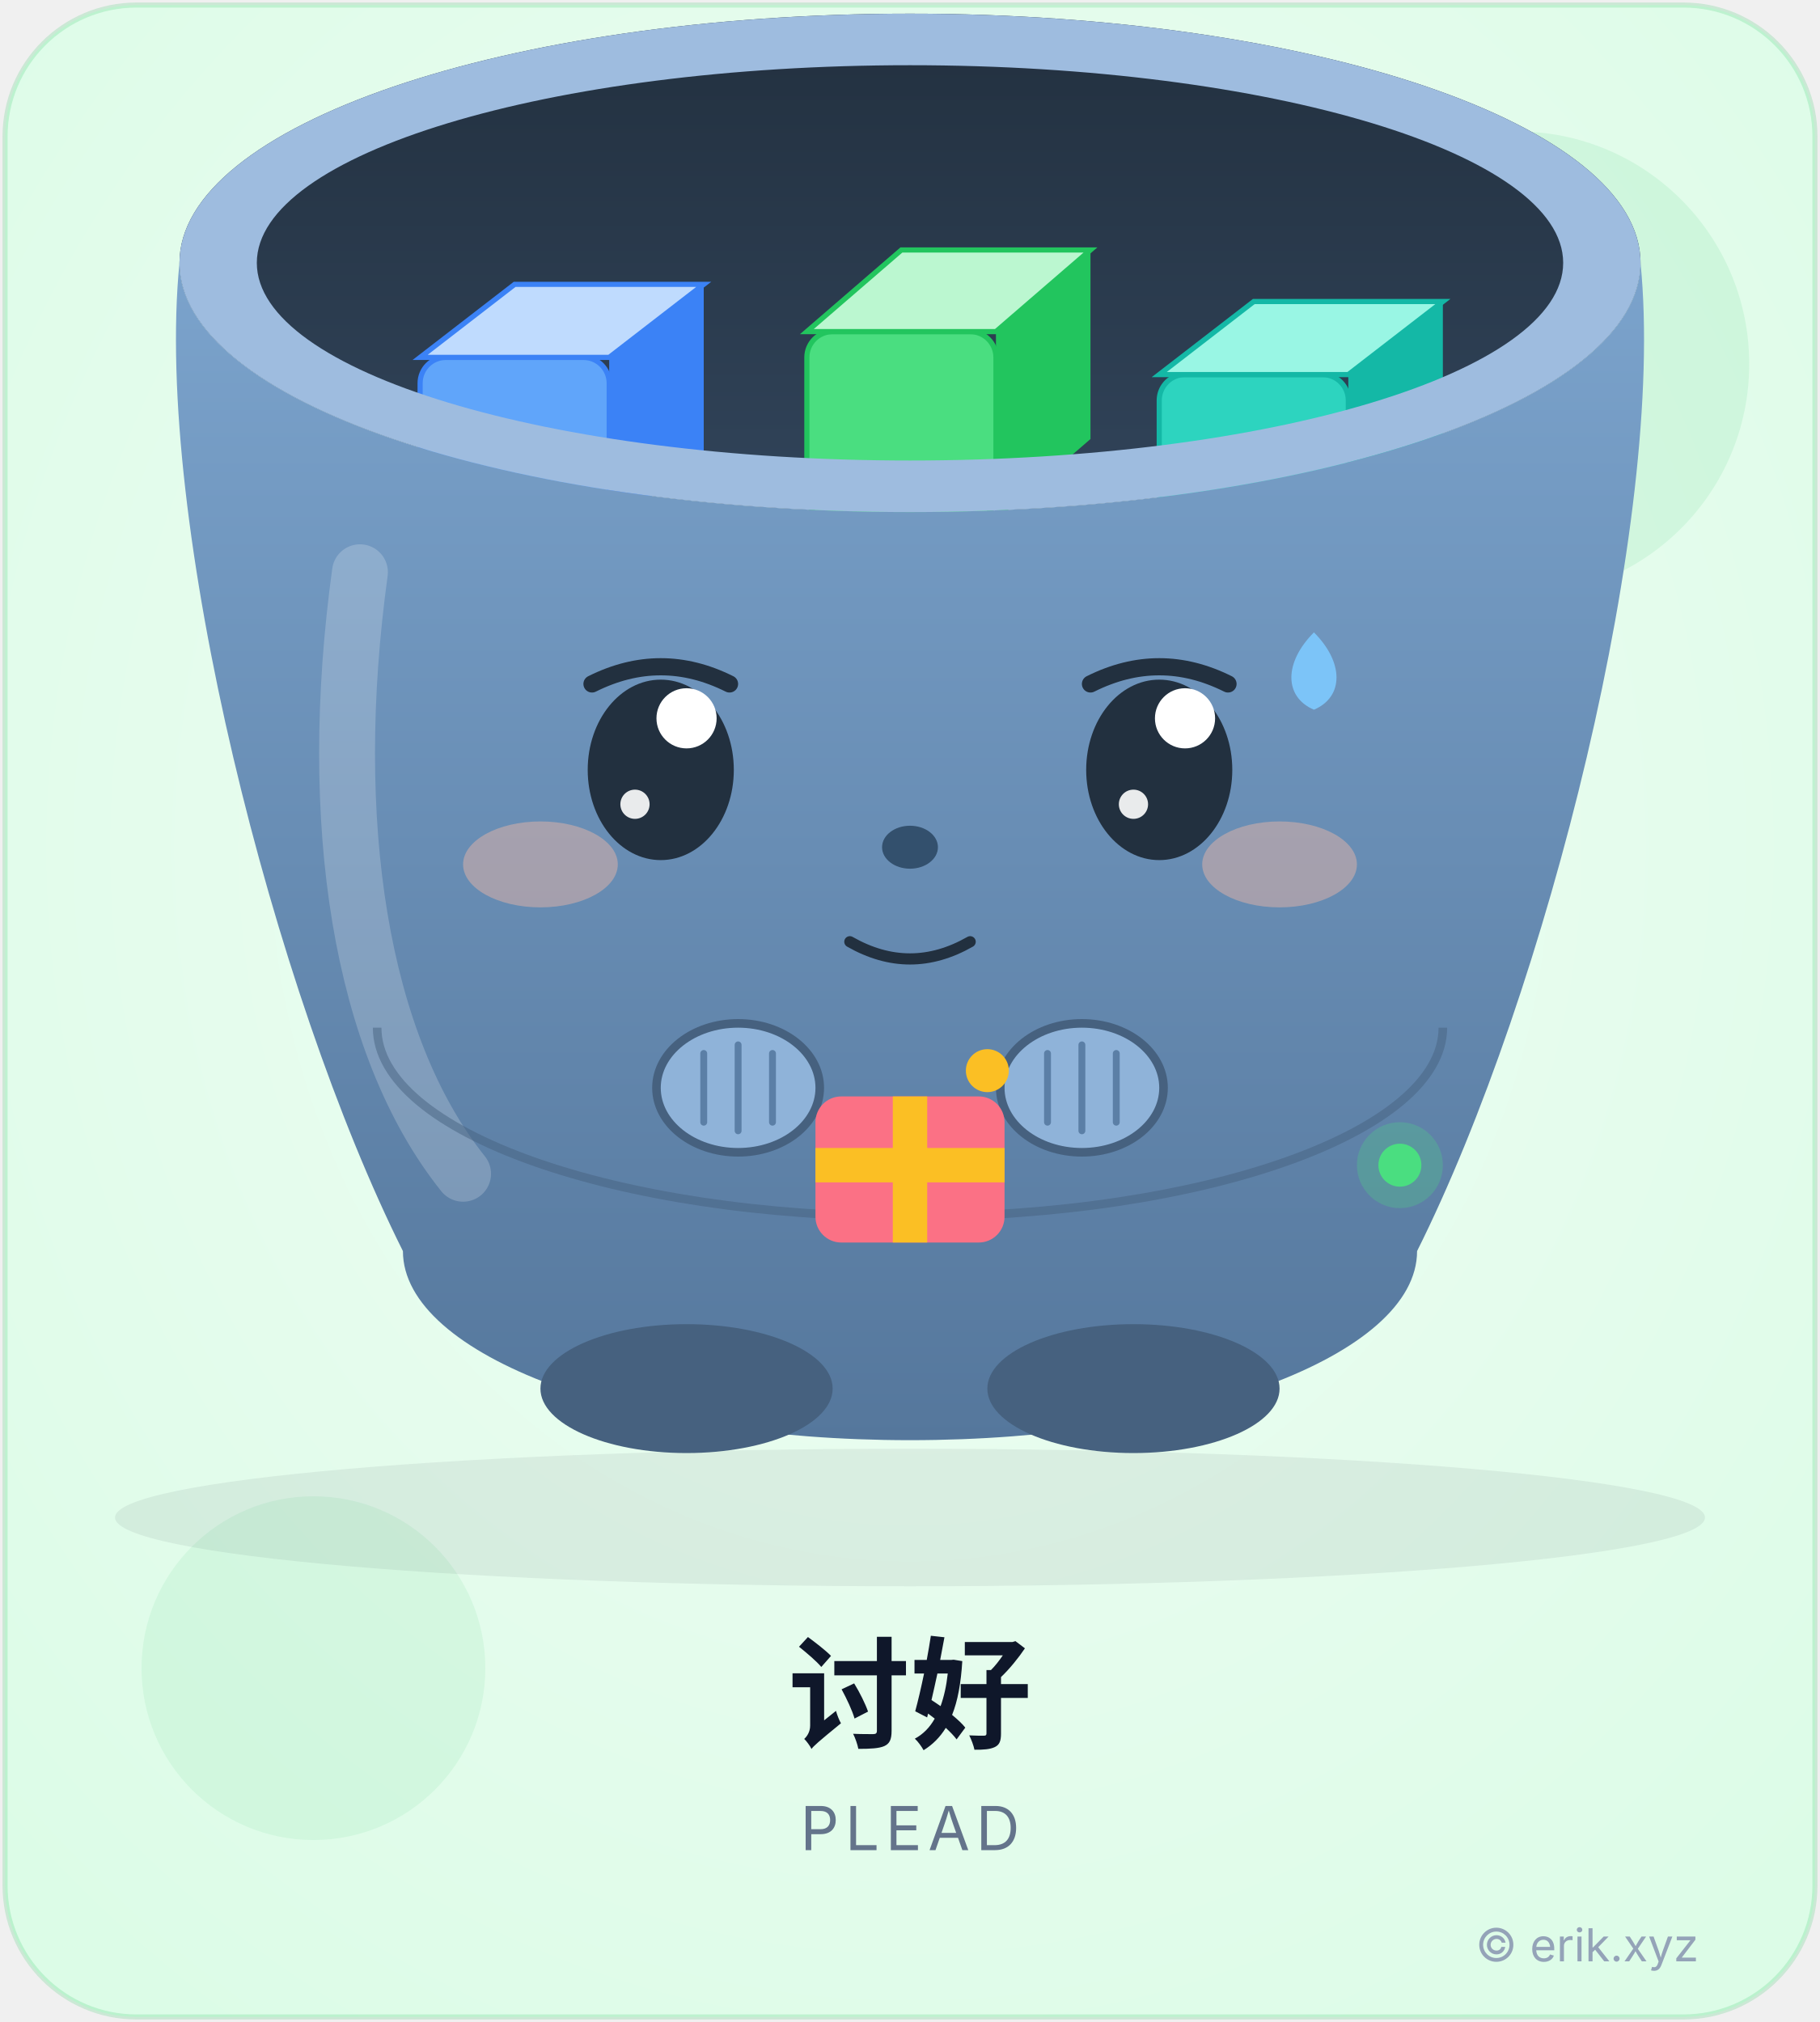
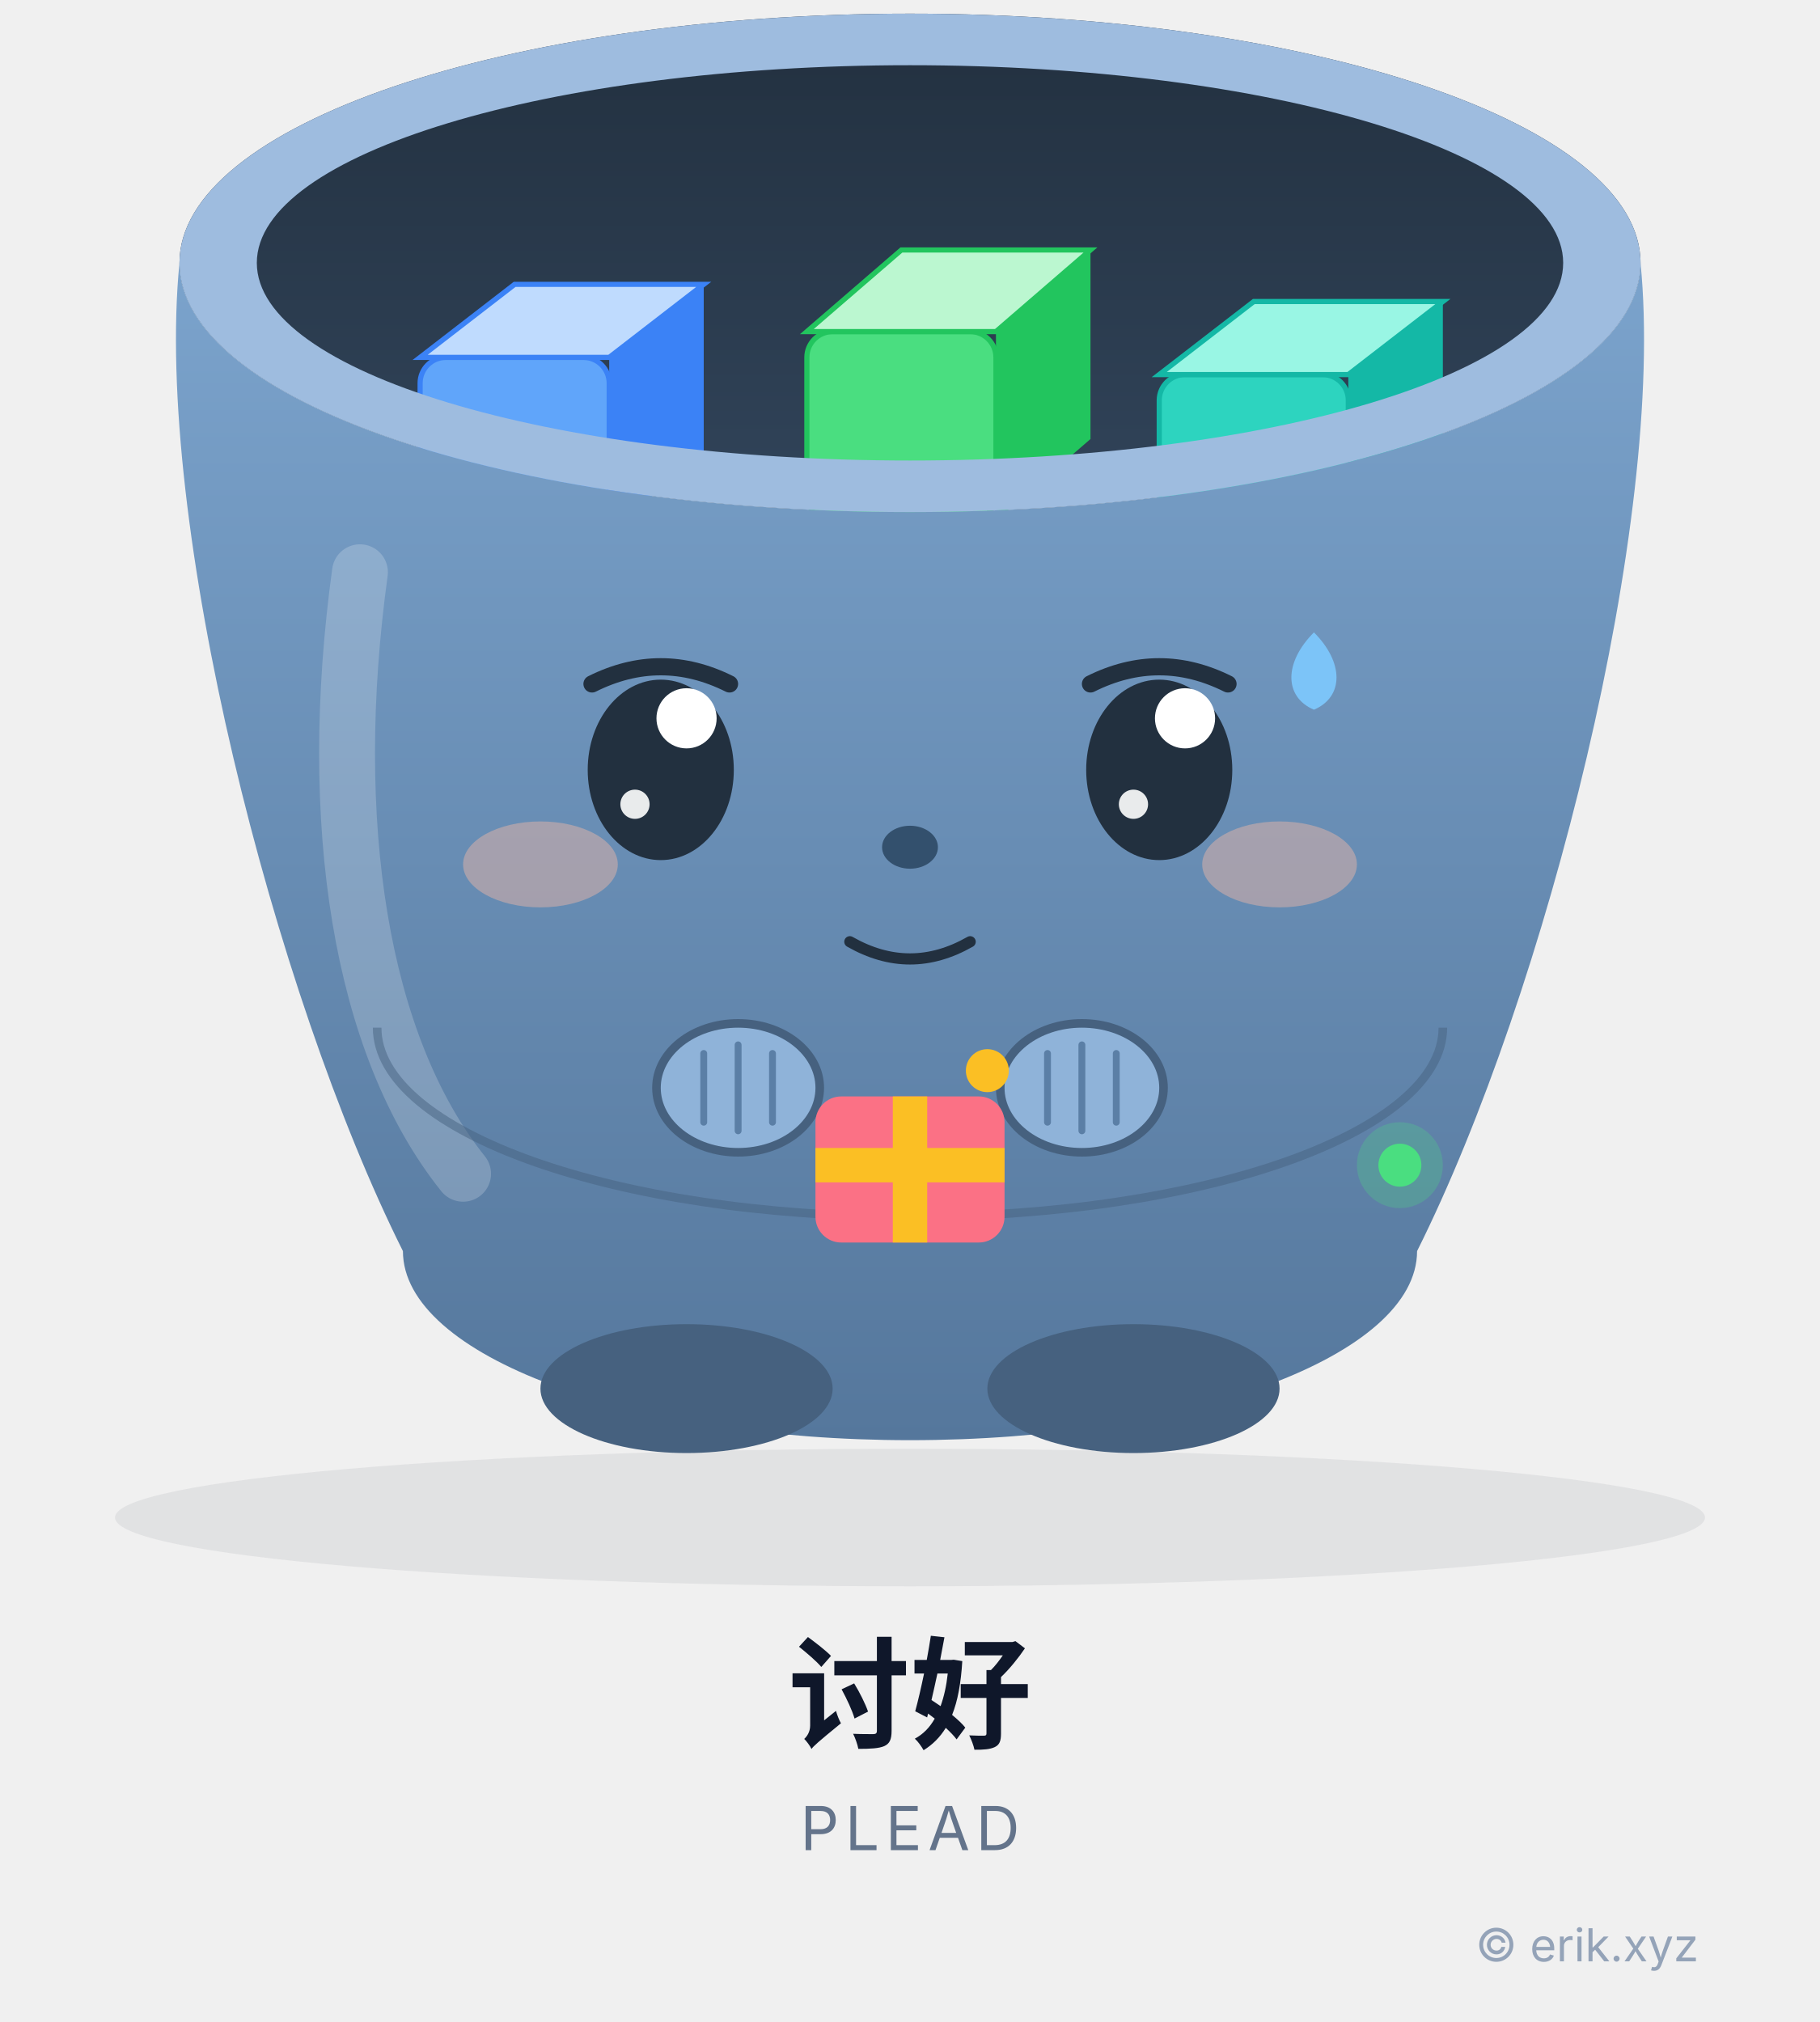
<svg xmlns="http://www.w3.org/2000/svg" xmlns:xlink="http://www.w3.org/1999/xlink" viewBox="0 0 360 400" width="360" height="400" font-family="-apple-system, BlinkMacSystemFont, 'Segoe UI', 'Noto Sans SC', 'PingFang SC', 'Microsoft YaHei', sans-serif">
  <defs>
-     <radialGradient id="bgGrad" cx="50%" cy="42%" r="70%">
-       <stop offset="0" stop-color="#f0fdf4" />
-       <stop offset="1" stop-color="#dcfce7" />
-     </radialGradient>
    <linearGradient id="bodyGrad" x1="0" y1="0" x2="0" y2="1">
      <stop offset="0" stop-color="#7ba3cc" />
      <stop offset="1" stop-color="#55779c" />
    </linearGradient>
    <linearGradient id="insideGrad" x1="0" y1="0" x2="0" y2="1">
      <stop offset="0" stop-color="#22303f" />
      <stop offset="1" stop-color="#31445a" />
    </linearGradient>
    <g id="bucket">
      <ellipse cx="280" cy="492" rx="185" ry="16" fill="#0f172a" opacity="0.07" />
      <ellipse cx="280" cy="200" rx="170" ry="58" fill="url(#insideGrad)" />
      <g>
        <rect x="166" y="222" width="44" height="40" rx="6" fill="#60a5fa" stroke="#3b82f6" stroke-width="1.2" />
        <polygon points="166,222 188,205 232,205 210,222" fill="#bfdbfe" stroke="#3b82f6" stroke-width="1.2" />
        <polygon points="210,222 232,205 232,245 210,262" fill="#3b82f6" />
      </g>
      <g>
        <rect x="256" y="216" width="44" height="44" rx="6" fill="#4ade80" stroke="#22c55e" stroke-width="1.2" />
        <polygon points="256,216 278,197 322,197 300,216" fill="#bbf7d0" stroke="#22c55e" stroke-width="1.2" />
        <polygon points="300,216 322,197 322,241 300,260" fill="#22c55e" />
      </g>
      <g>
        <rect x="338" y="226" width="44" height="38" rx="6" fill="#2dd4bf" stroke="#14b8a6" stroke-width="1.2" />
        <polygon points="338,226 360,209 404,209 382,226" fill="#99f6e4" stroke="#14b8a6" stroke-width="1.2" />
        <polygon points="382,226 404,209 404,245 382,264" fill="#14b8a6" />
      </g>
      <path d="M450,200 A170,58 0 0 1 110,200 C104,260 132,370 162,430 A118,44 0 0 0 398,430 C428,370 456,260 450,200 Z" fill="url(#bodyGrad)" />
      <path d="M152,272 C144,330 152,382 176,412" fill="none" stroke="#ffffff" stroke-width="13" stroke-linecap="round" opacity="0.2" />
      <path d="M156,378 A124,44 0 0 0 404,378" fill="none" stroke="#46617f" stroke-width="2" opacity="0.5" />
      <path fill-rule="evenodd" fill="#9ebcdf" d="M110,200 A170,58 0 0 1 450,200 A170,58 0 0 1 110,200 Z M128,200 A152,46 0 0 0 432,200 A152,46 0 0 0 128,200 Z" />
      <ellipse cx="228" cy="462" rx="34" ry="15" fill="#46617f" />
      <ellipse cx="332" cy="462" rx="34" ry="15" fill="#46617f" />
      <circle cx="394" cy="410" r="10" fill="#4ade80" opacity="0.25" />
      <circle cx="394" cy="410" r="5" fill="#4ade80" />
    </g>
  </defs>
-   <rect x="1" y="1" width="358" height="398" rx="26" fill="url(#bgGrad)" stroke="#22c55e" stroke-opacity="0.18" />
-   <circle cx="300" cy="72" r="46" fill="#22c55e" opacity="0.10" />
-   <circle cx="62" cy="330" r="34" fill="#22c55e" opacity="0.08" />
  <g transform="translate(-58,-118) scale(0.85)">
    <g>
      <animateTransform attributeName="transform" type="translate" values="0 0;0 3;0 0" dur="1.4s" repeatCount="indefinite" />
      <use xlink:href="#bucket" href="#bucket" />
      <path d="M206,298 Q222,290 238,298" fill="none" stroke="#22303f" stroke-width="4" stroke-linecap="round" />
      <path d="M322,298 Q338,290 354,298" fill="none" stroke="#22303f" stroke-width="4" stroke-linecap="round" />
      <g>
        <ellipse cx="222" cy="318" rx="17" ry="21" fill="#22303f" />
        <circle cx="228" cy="306" r="7" fill="#ffffff" />
        <circle cx="216" cy="326" r="3.4" fill="#ffffff" opacity="0.9" />
      </g>
      <g>
        <ellipse cx="338" cy="318" rx="17" ry="21" fill="#22303f" />
        <circle cx="344" cy="306" r="7" fill="#ffffff" />
        <circle cx="332" cy="326" r="3.4" fill="#ffffff" opacity="0.9" />
      </g>
      <ellipse cx="280" cy="336" rx="6.5" ry="5" fill="#33506d" />
      <ellipse cx="194" cy="340" rx="18" ry="10" fill="#f0b9a6" opacity="0.45">
        <animate attributeName="opacity" values="0.45;0.7;0.45" dur="2s" repeatCount="indefinite" />
      </ellipse>
      <ellipse cx="366" cy="340" rx="18" ry="10" fill="#f0b9a6" opacity="0.45">
        <animate attributeName="opacity" values="0.45;0.7;0.45" dur="2s" repeatCount="indefinite" />
      </ellipse>
      <path d="M266,358 Q280,366 294,358" fill="none" stroke="#22303f" stroke-width="2.6" stroke-linecap="round" />
      <g>
        <animateTransform attributeName="transform" type="translate" values="0 0;0 14" dur="3s" repeatCount="indefinite" />
        <animate attributeName="opacity" values="0.9;0.7;0" keyTimes="0;0.7;1" dur="3s" repeatCount="indefinite" />
        <path d="M374,286 C381,293 381,301 374,304 C367,301 367,293 374,286 Z" fill="#7cc4f8" />
      </g>
      <g>
        <animateTransform attributeName="transform" type="translate" values="0 0;0 3;0 0" dur="1.4s" repeatCount="indefinite" />
        <ellipse cx="240" cy="392" rx="19" ry="15" fill="#8fb3d9" stroke="#46617f" stroke-width="2" />
        <path d="M232,384 L232,400 M240,382 L240,402 M248,384 L248,400" stroke="#5b7fa6" stroke-width="1.6" stroke-linecap="round" />
        <ellipse cx="320" cy="392" rx="19" ry="15" fill="#8fb3d9" stroke="#46617f" stroke-width="2" />
        <path d="M312,384 L312,400 M320,382 L320,402 M328,384 L328,400" stroke="#5b7fa6" stroke-width="1.6" stroke-linecap="round" />
        <rect x="258" y="394" width="44" height="34" rx="6" fill="#fb7185" />
        <rect x="276" y="394" width="8" height="34" fill="#fbbf24" />
        <rect x="258" y="406" width="44" height="8" fill="#fbbf24" />
        <circle cx="298" cy="388" r="5" fill="#fbbf24">
          <animate attributeName="opacity" values="1;0.3;1" dur="1.1s" repeatCount="indefinite" />
        </circle>
      </g>
    </g>
  </g>
  <text x="180" y="344" font-size="24" font-weight="700" fill="#0f172a" text-anchor="middle">讨好</text>
  <text x="180" y="366" font-size="12" fill="#64748b" text-anchor="middle" letter-spacing="1.2">PLEAD</text>
  <text x="336" y="388" font-size="9" fill="#94a3b8" text-anchor="end">© erik.xyz</text>
</svg>
